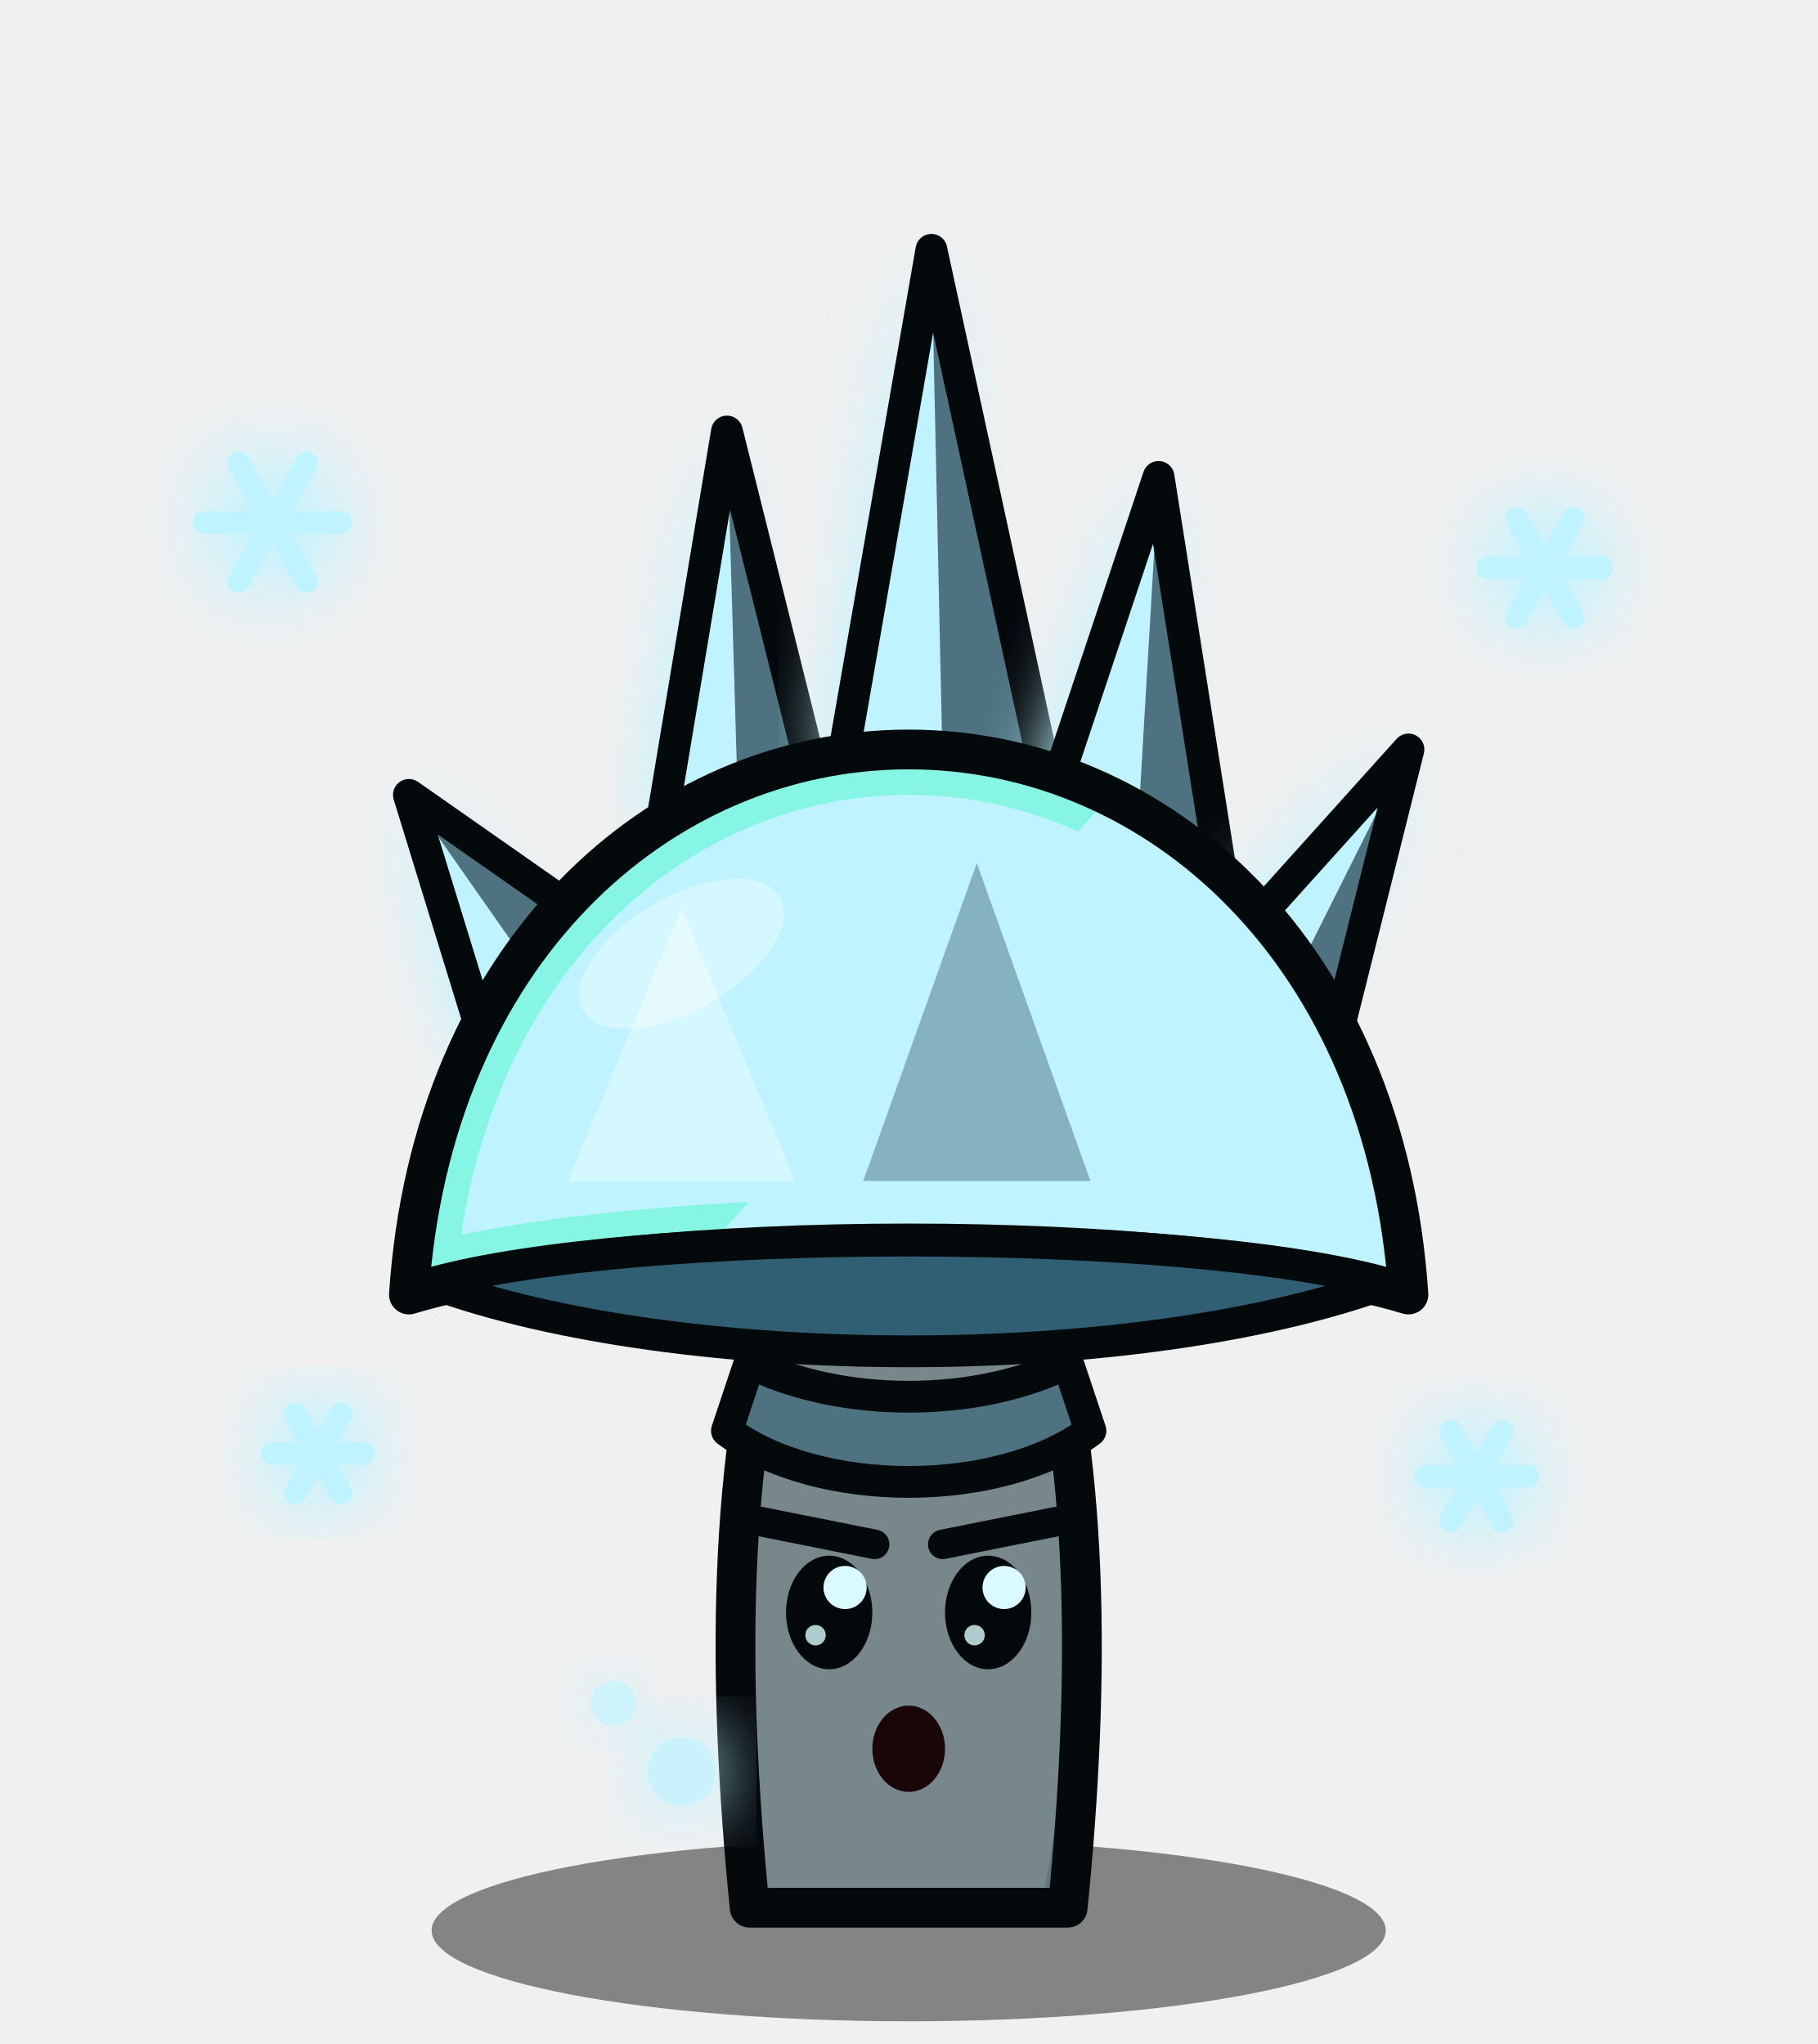
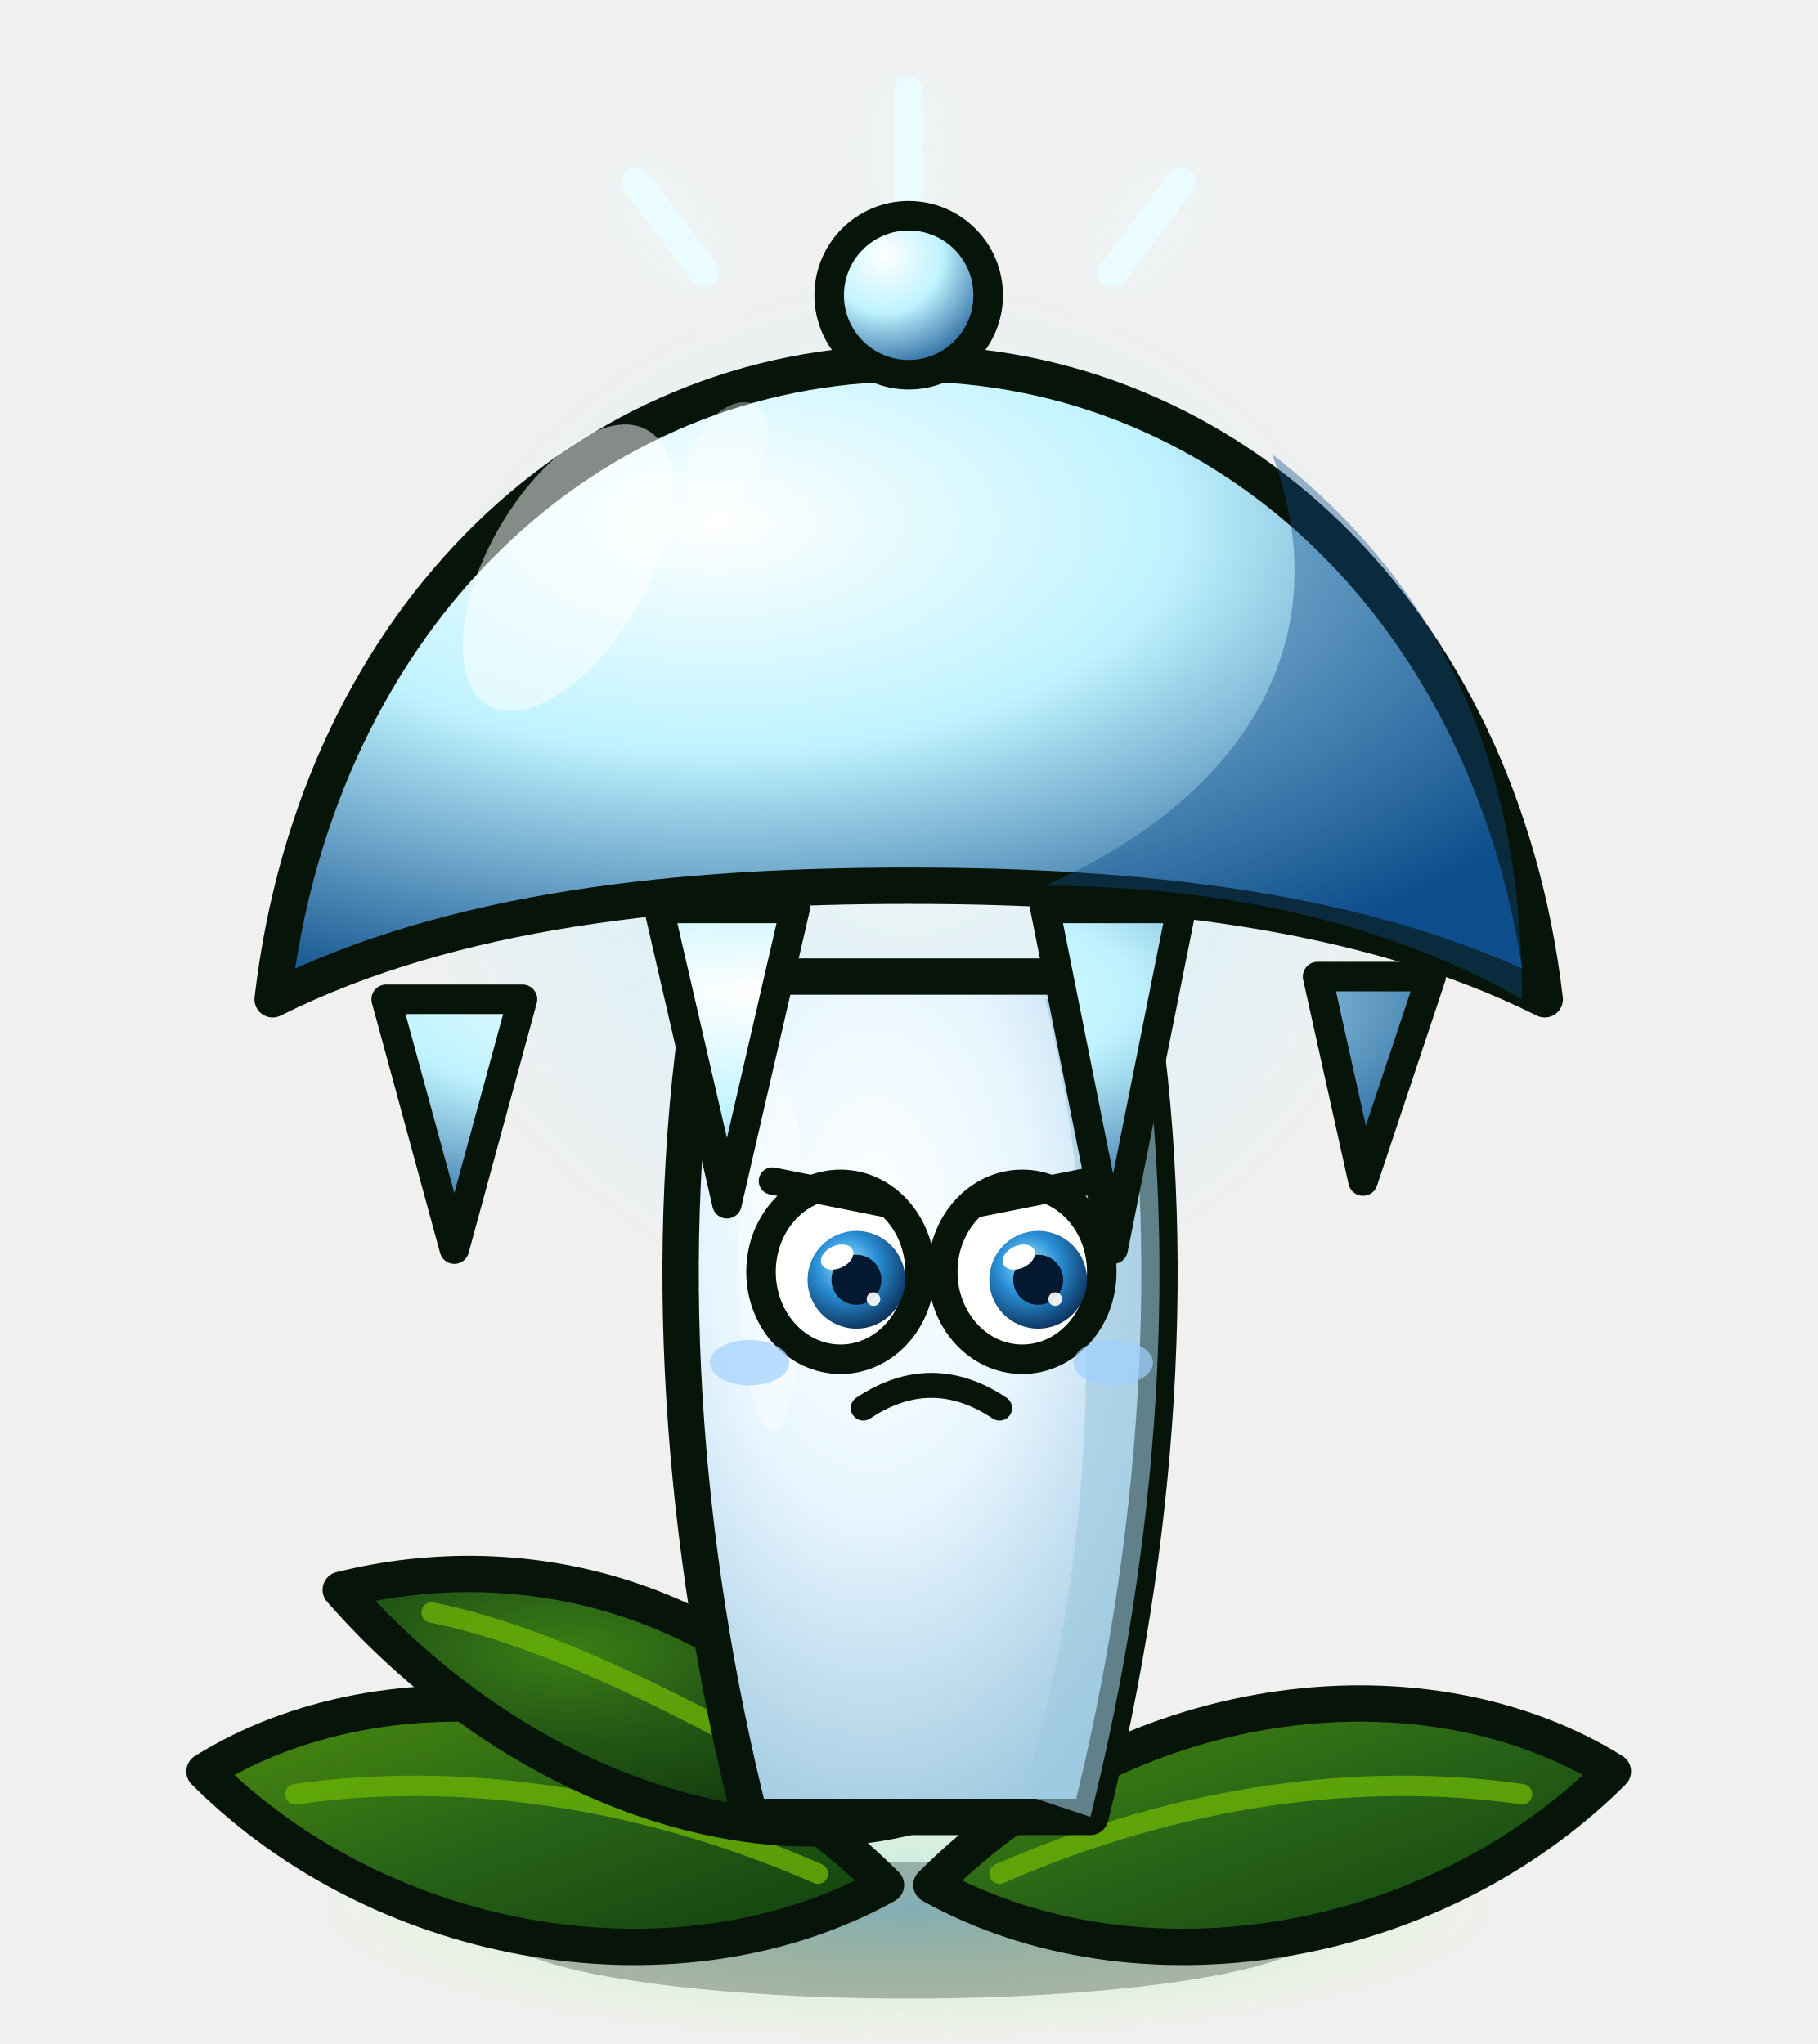
<svg xmlns="http://www.w3.org/2000/svg" viewBox="0 0 160 180" width="160" height="180">
  <defs>
-     <filter id="soft" x="-30%" y="-30%" width="160%" height="160%">
-       <feGaussianBlur stdDeviation="3.2" />
-     </filter>
-     <filter id="glow" x="-60%" y="-60%" width="220%" height="220%">
-       <feGaussianBlur stdDeviation="3.4" result="b" />
+     <radialGradient id="gChao" cx="50%" cy="50%" r="50%">
+       <stop offset="0" stop-color="#7fe0ff" stop-opacity="0.55" />
+       <stop offset="1" stop-color="#b8ff5a" stop-opacity="0" />
+     </radialGradient>
+     <filter id="glow" x="-50%" y="-50%" width="200%" height="200%">
+       <feGaussianBlur stdDeviation="3" result="b" />
      <feMerge>
-         <feMergeNode in="b" />
        <feMergeNode in="b" />
        <feMergeNode in="SourceGraphic" />
      </feMerge>
    </filter>
-     <clipPath id="cRim">
-       <polygon points="0,0 160,0 0,180" />
-     </clipPath>
+     <radialGradient id="gV" cx="38%" cy="28%" r="76%">
+       <stop offset="0" stop-color="#64a105" />
+       <stop offset="0.45" stop-color="#377215" />
+       <stop offset="1" stop-color="#144810" />
+     </radialGradient>
+     <radialGradient id="gE" cx="40%" cy="30%" r="75%">
+       <stop offset="0" stop-color="#3c7d15" />
+       <stop offset="0.45" stop-color="#235815" />
+       <stop offset="1" stop-color="#0f380c" />
+     </radialGradient>
+     <linearGradient id="gF" x1="0" y1="0" x2="1" y2="1">
+       <stop offset="0" stop-color="#4c8e0d" />
+       <stop offset="0.5" stop-color="#286217" />
+       <stop offset="1" stop-color="#0d3e0e" />
+     </linearGradient>
+     <linearGradient id="gC" x1="0" y1="0" x2="1" y2="1">
+       <stop offset="0" stop-color="#377215" />
+       <stop offset="0.5" stop-color="#235815" />
+       <stop offset="1" stop-color="#0f380c" />
+     </linearGradient>
+     <radialGradient id="gIris" cx="40%" cy="35%" r="70%">
+       <stop offset="0" stop-color="#1e7b37" />
+       <stop offset="0.45" stop-color="#0e4626" />
+       <stop offset="1" stop-color="#052012" />
+     </radialGradient>
+     <radialGradient id="gG" cx="35%" cy="25%" r="80%">
+       <stop offset="0" stop-color="#ffffff" />
+       <stop offset="0.45" stop-color="#bff3ff" />
+       <stop offset="1" stop-color="#0e4e8c" />
+     </radialGradient>
+     <radialGradient id="gT" cx="40%" cy="30%" r="75%">
+       <stop offset="0" stop-color="#ffffff" />
+       <stop offset="0.45" stop-color="#e8f6ff" />
+       <stop offset="1" stop-color="#9fc9e0" />
+     </radialGradient>
+     <radialGradient id="gL" cx="50%" cy="50%" r="50%">
+       <stop offset="0" stop-color="#eafcff" />
+       <stop offset="0.55" stop-color="#bff3ff" />
+       <stop offset="1" stop-color="#bff3ff" stop-opacity="0" />
+     </radialGradient>
+     <radialGradient id="gIg" cx="40%" cy="35%" r="70%">
+       <stop offset="0" stop-color="#9fe8ff" />
+       <stop offset="0.45" stop-color="#2a8fd6" />
+       <stop offset="1" stop-color="#0a2d55" />
+     </radialGradient>
  </defs>
-   <ellipse cx="80" cy="170" rx="42" ry="8" fill="rgba(0,0,0,0.45)" />
-   <g stroke="#bff3ff" stroke-width="2" stroke-linecap="round" filter="url(#glow)">
-     <path d="M18,46 L30,46 M21.0,40.78 L27.0,51.22 M21.0,51.22 L27.0,40.78" />
-   </g>
-   <g stroke="#bff3ff" stroke-width="2" stroke-linecap="round" filter="url(#glow)">
-     <path d="M131,50 L141,50 M133.5,45.65 L138.5,54.35 M133.5,54.35 L138.5,45.65" />
-   </g>
-   <g stroke="#bff3ff" stroke-width="2" stroke-linecap="round" filter="url(#glow)">
-     <path d="M125.5,130 L134.5,130 M127.75,126.085 L132.25,133.915 M127.75,133.915 L132.25,126.085" />
-   </g>
-   <g stroke="#bff3ff" stroke-width="2" stroke-linecap="round" filter="url(#glow)">
-     <path d="M24,128 L32,128 M26.0,124.52 L30.0,131.48 M26.0,131.48 L30.0,124.52" />
-   </g>
-   <clipPath id="cStem">
-     <path d="M66,168 C64,148 64,128 69,112 L91,112 C96,128 96,148 94,168 Z" />
-   </clipPath>
-   <path d="M66,168 C64,148 64,128 69,112 L91,112 C96,128 96,148 94,168 Z" fill="#78878b" />
-   <g clip-path="url(#cStem)">
-     <path d="M88,104 C96,130 96,150 90,176 L110,176 L110,104 Z" fill="#607780" />
-   </g>
-   <g clip-path="url(#cStem)">
-     <g clip-path="url(#cRim)">
-       <path d="M66,168 C64,148 64,128 69,112 L91,112 C96,128 96,148 94,168 Z" fill="none" stroke="#7ff5e0" stroke-width="8" opacity="0.9" />
-     </g>
-   </g>
-   <path d="M66,168 C64,148 64,128 69,112 L91,112 C96,128 96,148 94,168 Z" fill="none" stroke="#04090c" stroke-width="3.5" stroke-linejoin="round" />
-   <path d="M64,126 C72,132 88,132 96,126 L94,120 C86,124 74,124 66,120 Z" fill="#4e727f" stroke="#04090c" stroke-width="2.80" stroke-linejoin="round" />
-   <polygon points="58,74 64,38 65.0,72.0" fill="#bff3ff" filter="url(#glow)" />
-   <polygon points="64,38 72,70 65.0,72.0" fill="#4e727f" />
-   <polygon points="58,74 64,38 72,70" fill="none" stroke="#04090c" stroke-width="2.80" stroke-linejoin="round" />
-   <polygon points="74,68 82,22 83.0,68.0" fill="#bff3ff" filter="url(#glow)" />
-   <polygon points="82,22 92,68 83.0,68.0" fill="#4e727f" />
-   <polygon points="74,68 82,22 92,68" fill="none" stroke="#04090c" stroke-width="2.80" stroke-linejoin="round" />
-   <polygon points="92,72 102,42 100.0,76.0" fill="#bff3ff" filter="url(#glow)" />
-   <polygon points="102,42 108,80 100.0,76.0" fill="#4e727f" />
-   <polygon points="92,72 102,42 108,80" fill="none" stroke="#04090c" stroke-width="2.80" stroke-linejoin="round" />
-   <polygon points="44,96 36,70 50.0,90.0" fill="#bff3ff" filter="url(#glow)" />
-   <polygon points="36,70 56,84 50.0,90.0" fill="#4e727f" />
-   <polygon points="44,96 36,70 56,84" fill="none" stroke="#04090c" stroke-width="2.80" stroke-linejoin="round" />
-   <polygon points="106,86 124,66 111.0,92.0" fill="#bff3ff" filter="url(#glow)" />
-   <polygon points="124,66 116,98 111.0,92.0" fill="#4e727f" />
-   <polygon points="106,86 124,66 116,98" fill="none" stroke="#04090c" stroke-width="2.80" stroke-linejoin="round" />
-   <clipPath id="cCap">
-     <path d="M36,114 C38,84 58,66 80,66 C102,66 122,84 124,114 C104,108 56,108 36,114 Z" />
-   </clipPath>
-   <path d="M36,114 C38,84 58,66 80,66 C102,66 122,84 124,114 C104,108 56,108 36,114 Z" fill="#bff3ff" />
-   <g clip-path="url(#cCap)">
-     <path d="M98,60 C118,80 124,100 126,118 L140,118 L140,60 Z" fill="#4e727f" />
-     <polygon points="50,104 60,80 70,104" fill="#ffffff" opacity="0.35" />
-     <polygon points="76,104 86,76 96,104" fill="#4e727f" opacity="0.5" />
-     <ellipse cx="60" cy="84" rx="10" ry="5" transform="rotate(-30 60 84)" fill="#ffffff" opacity="0.35" />
-   </g>
-   <g clip-path="url(#cCap)">
-     <g clip-path="url(#cRim)">
-       <path d="M36,114 C38,84 58,66 80,66 C102,66 122,84 124,114 C104,108 56,108 36,114 Z" fill="none" stroke="#7ff5e0" stroke-width="8" opacity="0.9" />
-     </g>
-   </g>
-   <path d="M36,114 C38,84 58,66 80,66 C102,66 122,84 124,114 C104,108 56,108 36,114 Z" fill="none" stroke="#04090c" stroke-width="3.5" stroke-linejoin="round" />
-   <path d="M38,113 C60,121 100,121 122,113 C104,108 56,108 38,113 Z" fill="#305f73" stroke="#04090c" stroke-width="2.80" stroke-linejoin="round" />
-   <ellipse cx="73" cy="142" rx="3.8" ry="5" fill="#03080a" />
-   <circle cx="74.4" cy="139.8" r="1.9" fill="#d9fbff" />
-   <circle cx="71.8" cy="144" r="0.9" fill="#d9fbff" opacity="0.8" />
-   <ellipse cx="87" cy="142" rx="3.8" ry="5" fill="#03080a" />
-   <circle cx="88.4" cy="139.8" r="1.9" fill="#d9fbff" />
-   <circle cx="85.8" cy="144" r="0.9" fill="#d9fbff" opacity="0.8" />
-   <path d="M67,134 L77,136 M93,134 L83,136" stroke="#04090c" stroke-width="2.6" stroke-linecap="round" />
-   <ellipse cx="80" cy="154" rx="3.2" ry="3.8" fill="#1a0508" />
-   <circle cx="60" cy="156" r="3" fill="#bff3ff" opacity="0.8" filter="url(#glow)" />
-   <circle cx="54" cy="150" r="2" fill="#bff3ff" opacity="0.7" filter="url(#glow)" />
+   <ellipse cx="80" cy="168" rx="52" ry="12" fill="url(#gChao)" />
+   <ellipse cx="80" cy="170" rx="36" ry="6" fill="#06140a" opacity="0.28" />
+   <path d="M78,166 C60,148 34,146 18,156 C34,172 60,176 78,166 Z" fill="url(#gF)" stroke="#06140a" stroke-width="3.2" stroke-linejoin="round" />
+   <path d="M72,165 C56,158 40,156 26,158" fill="none" stroke="#69b206" stroke-width="1.8" stroke-linecap="round" opacity="0.8" />
+   <path d="M82,166 C100,148 126,146 142,156 C126,172 100,176 82,166 Z" fill="url(#gF)" stroke="#06140a" stroke-width="3.2" stroke-linejoin="round" />
+   <path d="M88,165 C104,158 120,156 134,158" fill="none" stroke="#69b206" stroke-width="1.8" stroke-linecap="round" opacity="0.8" />
+   <path d="M80,160 C66,140 46,136 30,140 C44,156 64,164 80,160 Z" fill="url(#gE)" stroke="#06140a" stroke-width="3.2" stroke-linejoin="round" />
+   <path d="M74,158 C60,150 48,144 38,142" fill="none" stroke="#69b206" stroke-width="1.8" stroke-linecap="round" opacity="0.8" />
+   <circle cx="80" cy="70" r="46" fill="url(#gL)" opacity="0.35" />
+   <path d="M62,86 C58,110 60,136 66,160 L96,160 C102,136 104,110 100,86 Z" fill="url(#gT)" stroke="#06140a" stroke-width="3.2" stroke-linejoin="round" />
+   <path d="M92,88 C98,112 96,140 90,158 L96,160 C102,136 104,110 100,86 Z" fill="#9fc9e0" opacity="0.6" />
+   <ellipse cx="68" cy="110" rx="3" ry="16" transform="rotate(0 68 110)" fill="#ffffff" opacity="0.36" />
+   <path d="M24,88 C28,54 52,32 80,32 C108,32 132,54 136,88 C120,80 100,78 80,78 C60,78 40,80 24,88 Z" fill="url(#gG)" stroke="#06140a" stroke-width="3.2" stroke-linejoin="round" />
+   <path d="M112,40 C130,54 134,72 134,88 C120,80 104,78 92,78 C110,70 118,56 112,40 Z" fill="#0e4e8c" opacity="0.4" />
+   <ellipse cx="50" cy="50" rx="7" ry="14" transform="rotate(30 50 50)" fill="#ffffff" opacity="0.51" />
+   <ellipse cx="64" cy="40" rx="3" ry="5" transform="rotate(30 64 40)" fill="#ffffff" opacity="0.36" />
+   <path d="M34,88 L40,110 L46,88 Z M58,80 L64,106 L70,80 Z M92,80 L98,110 L104,80 Z M116,86 L120,104 L126,86 Z" fill="url(#gG)" stroke="#06140a" stroke-width="2.6" stroke-linejoin="round" />
+   <path d="M80,18 L80,8 M98,24 L104,16 M62,24 L56,16" stroke="#eafcff" stroke-width="2.6" stroke-linecap="round" filter="url(#glow)" />
+   <circle cx="80" cy="26" r="7" fill="url(#gG)" stroke="#06140a" stroke-width="2.6" stroke-linejoin="round" />
+   <ellipse cx="74" cy="112" rx="7" ry="7.7" fill="#ffffff" stroke="#06140a" stroke-width="2.6" />
+   <circle cx="75.4" cy="112.7" r="4.3" fill="url(#gIg)" />
+   <circle cx="75.4" cy="112.7" r="2.2" fill="#041830" />
+   <ellipse cx="73.7" cy="110.7" rx="1.5" ry="1.0" transform="rotate(-25 73.7 110.7)" fill="#fff" />
+   <circle cx="76.9" cy="114.4" r="0.6" fill="#fff" opacity="0.9" />
+   <ellipse cx="90" cy="112" rx="7" ry="7.7" fill="#ffffff" stroke="#06140a" stroke-width="2.6" />
+   <circle cx="91.4" cy="112.7" r="4.3" fill="url(#gIg)" />
+   <circle cx="91.4" cy="112.7" r="2.2" fill="#041830" />
+   <ellipse cx="89.7" cy="110.7" rx="1.5" ry="1.0" transform="rotate(-25 89.7 110.7)" fill="#fff" />
+   <circle cx="92.9" cy="114.4" r="0.6" fill="#fff" opacity="0.9" />
+   <path d="M68,104 L78,106 M96,104 L86,106" stroke="#06140a" stroke-width="2.4" stroke-linecap="round" />
+   <path d="M76,124 Q82,120 88,124" fill="none" stroke="#06140a" stroke-width="2.2" stroke-linecap="round" />
+   <ellipse cx="66" cy="120" rx="3.5" ry="2" fill="#9fd0ff" opacity="0.7" />
+   <ellipse cx="98" cy="120" rx="3.5" ry="2" fill="#9fd0ff" opacity="0.7" />
</svg>
